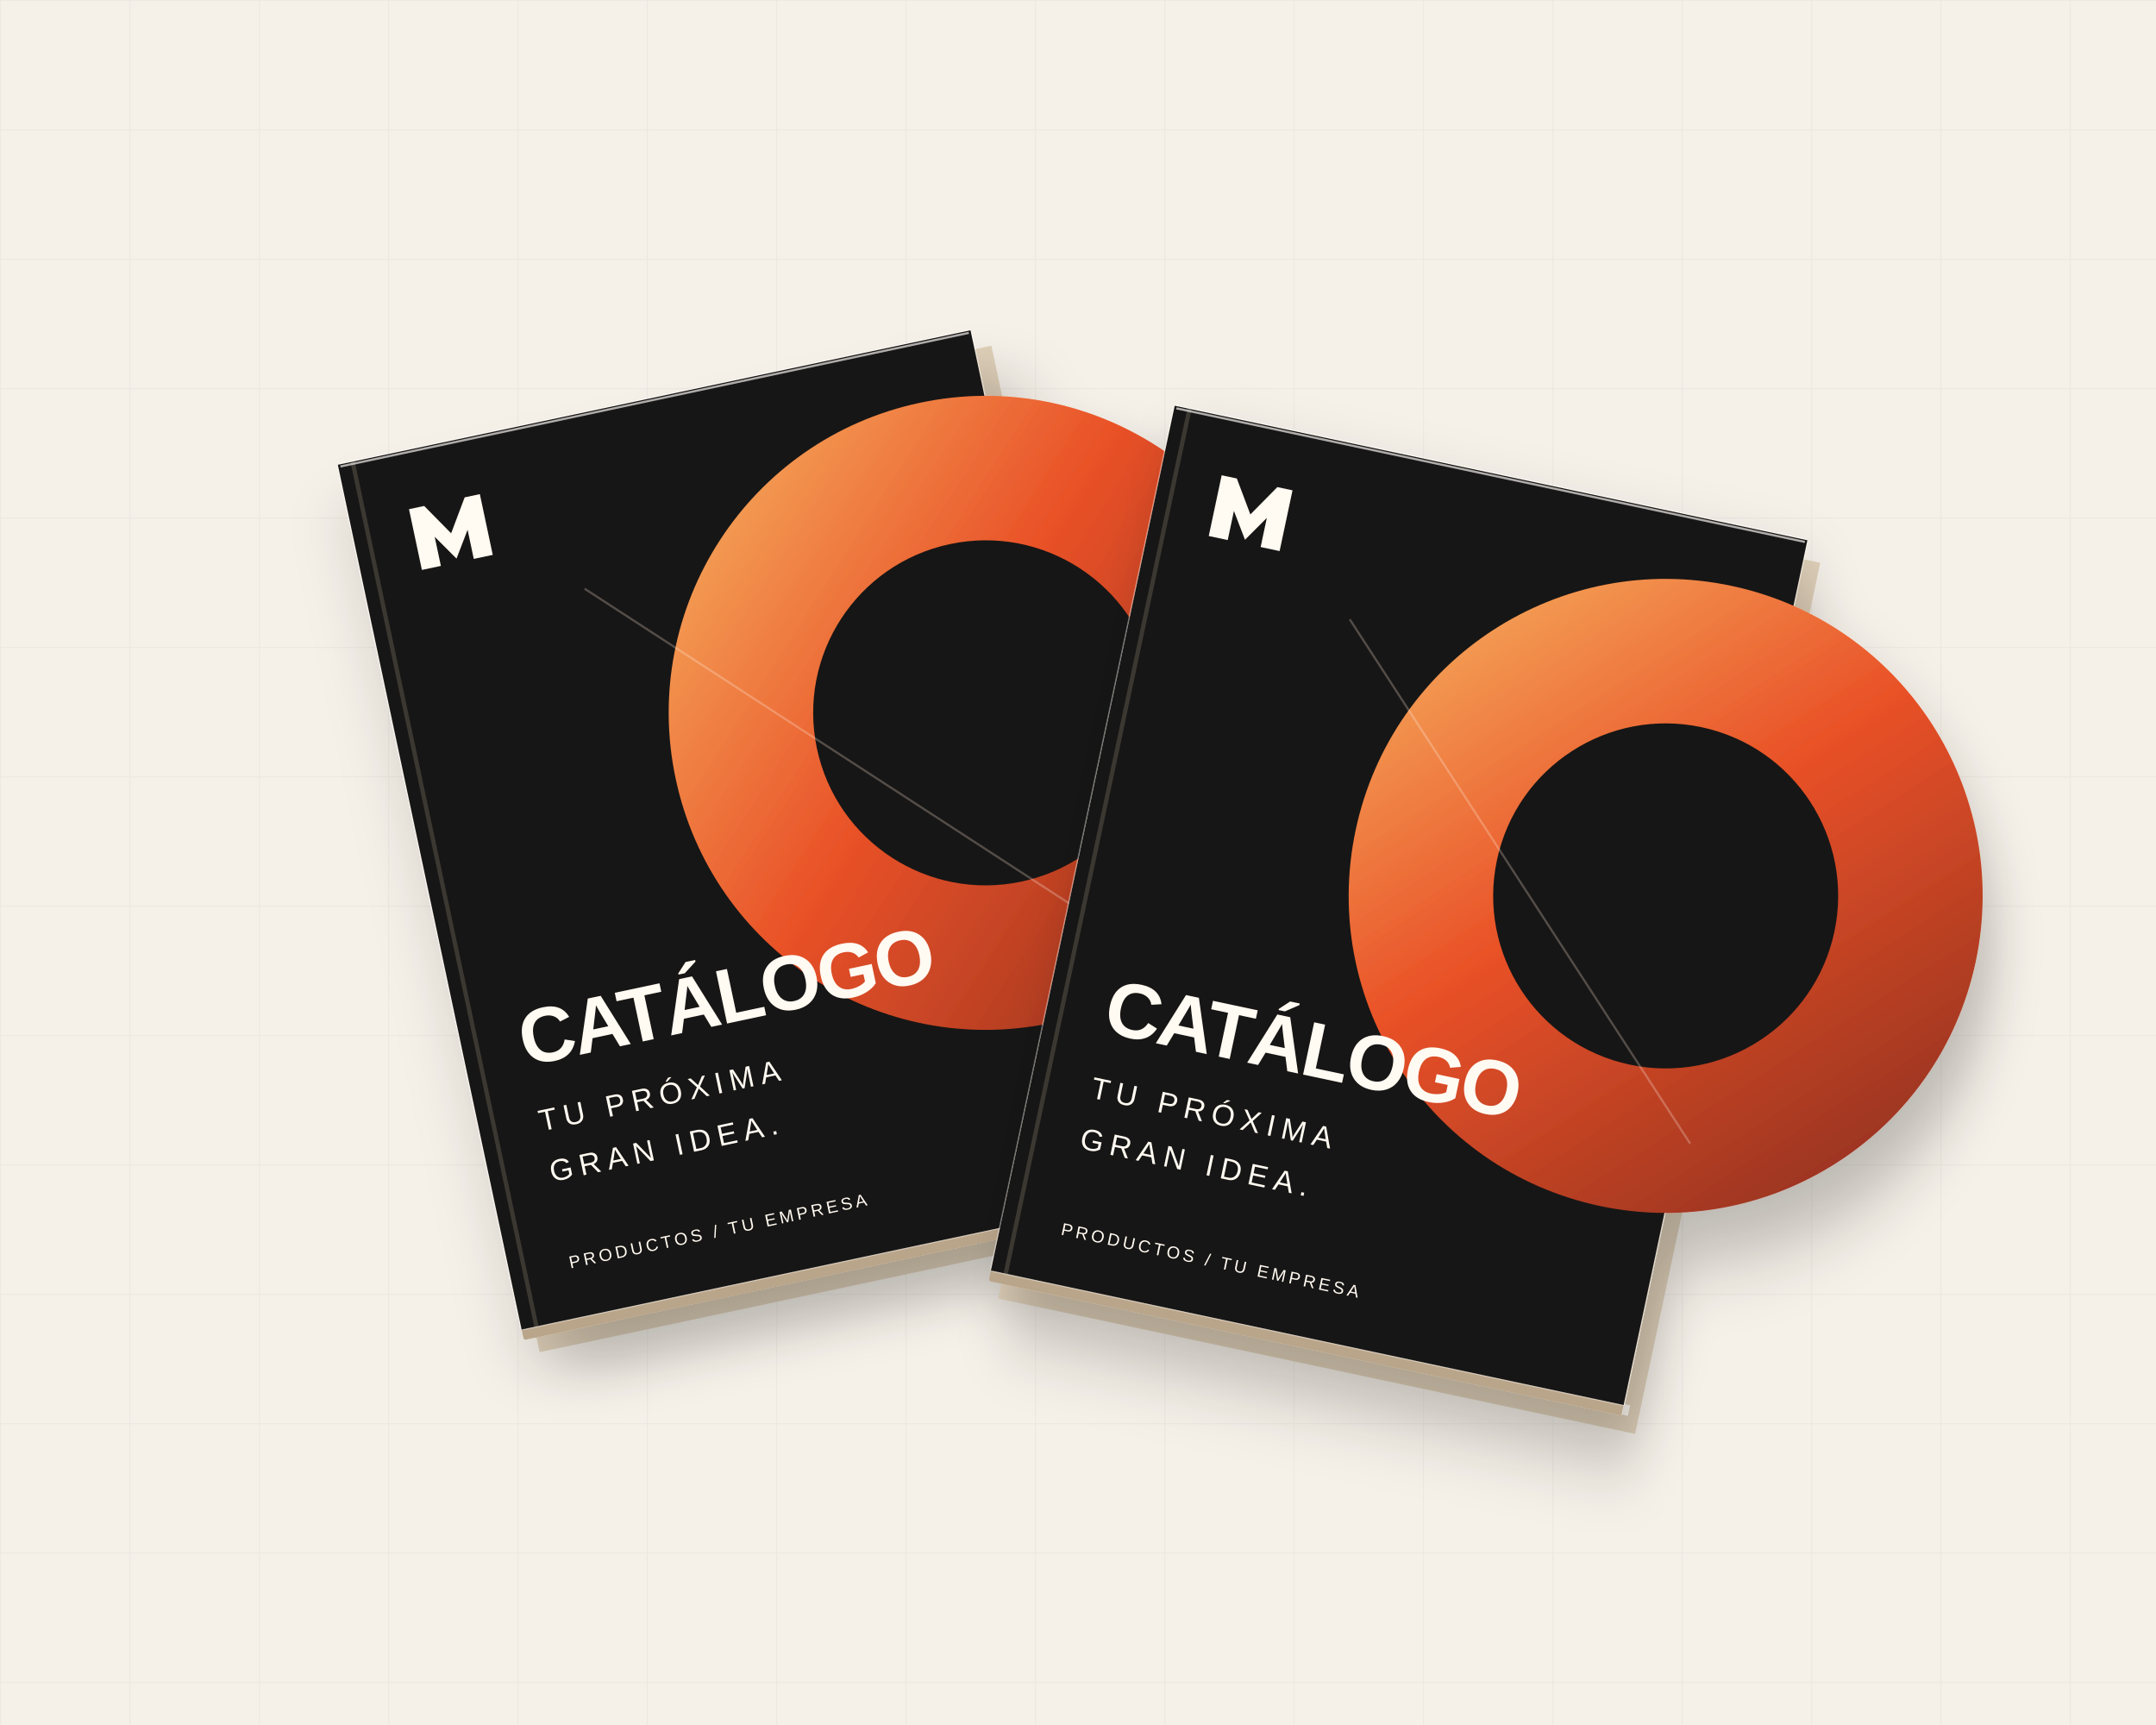
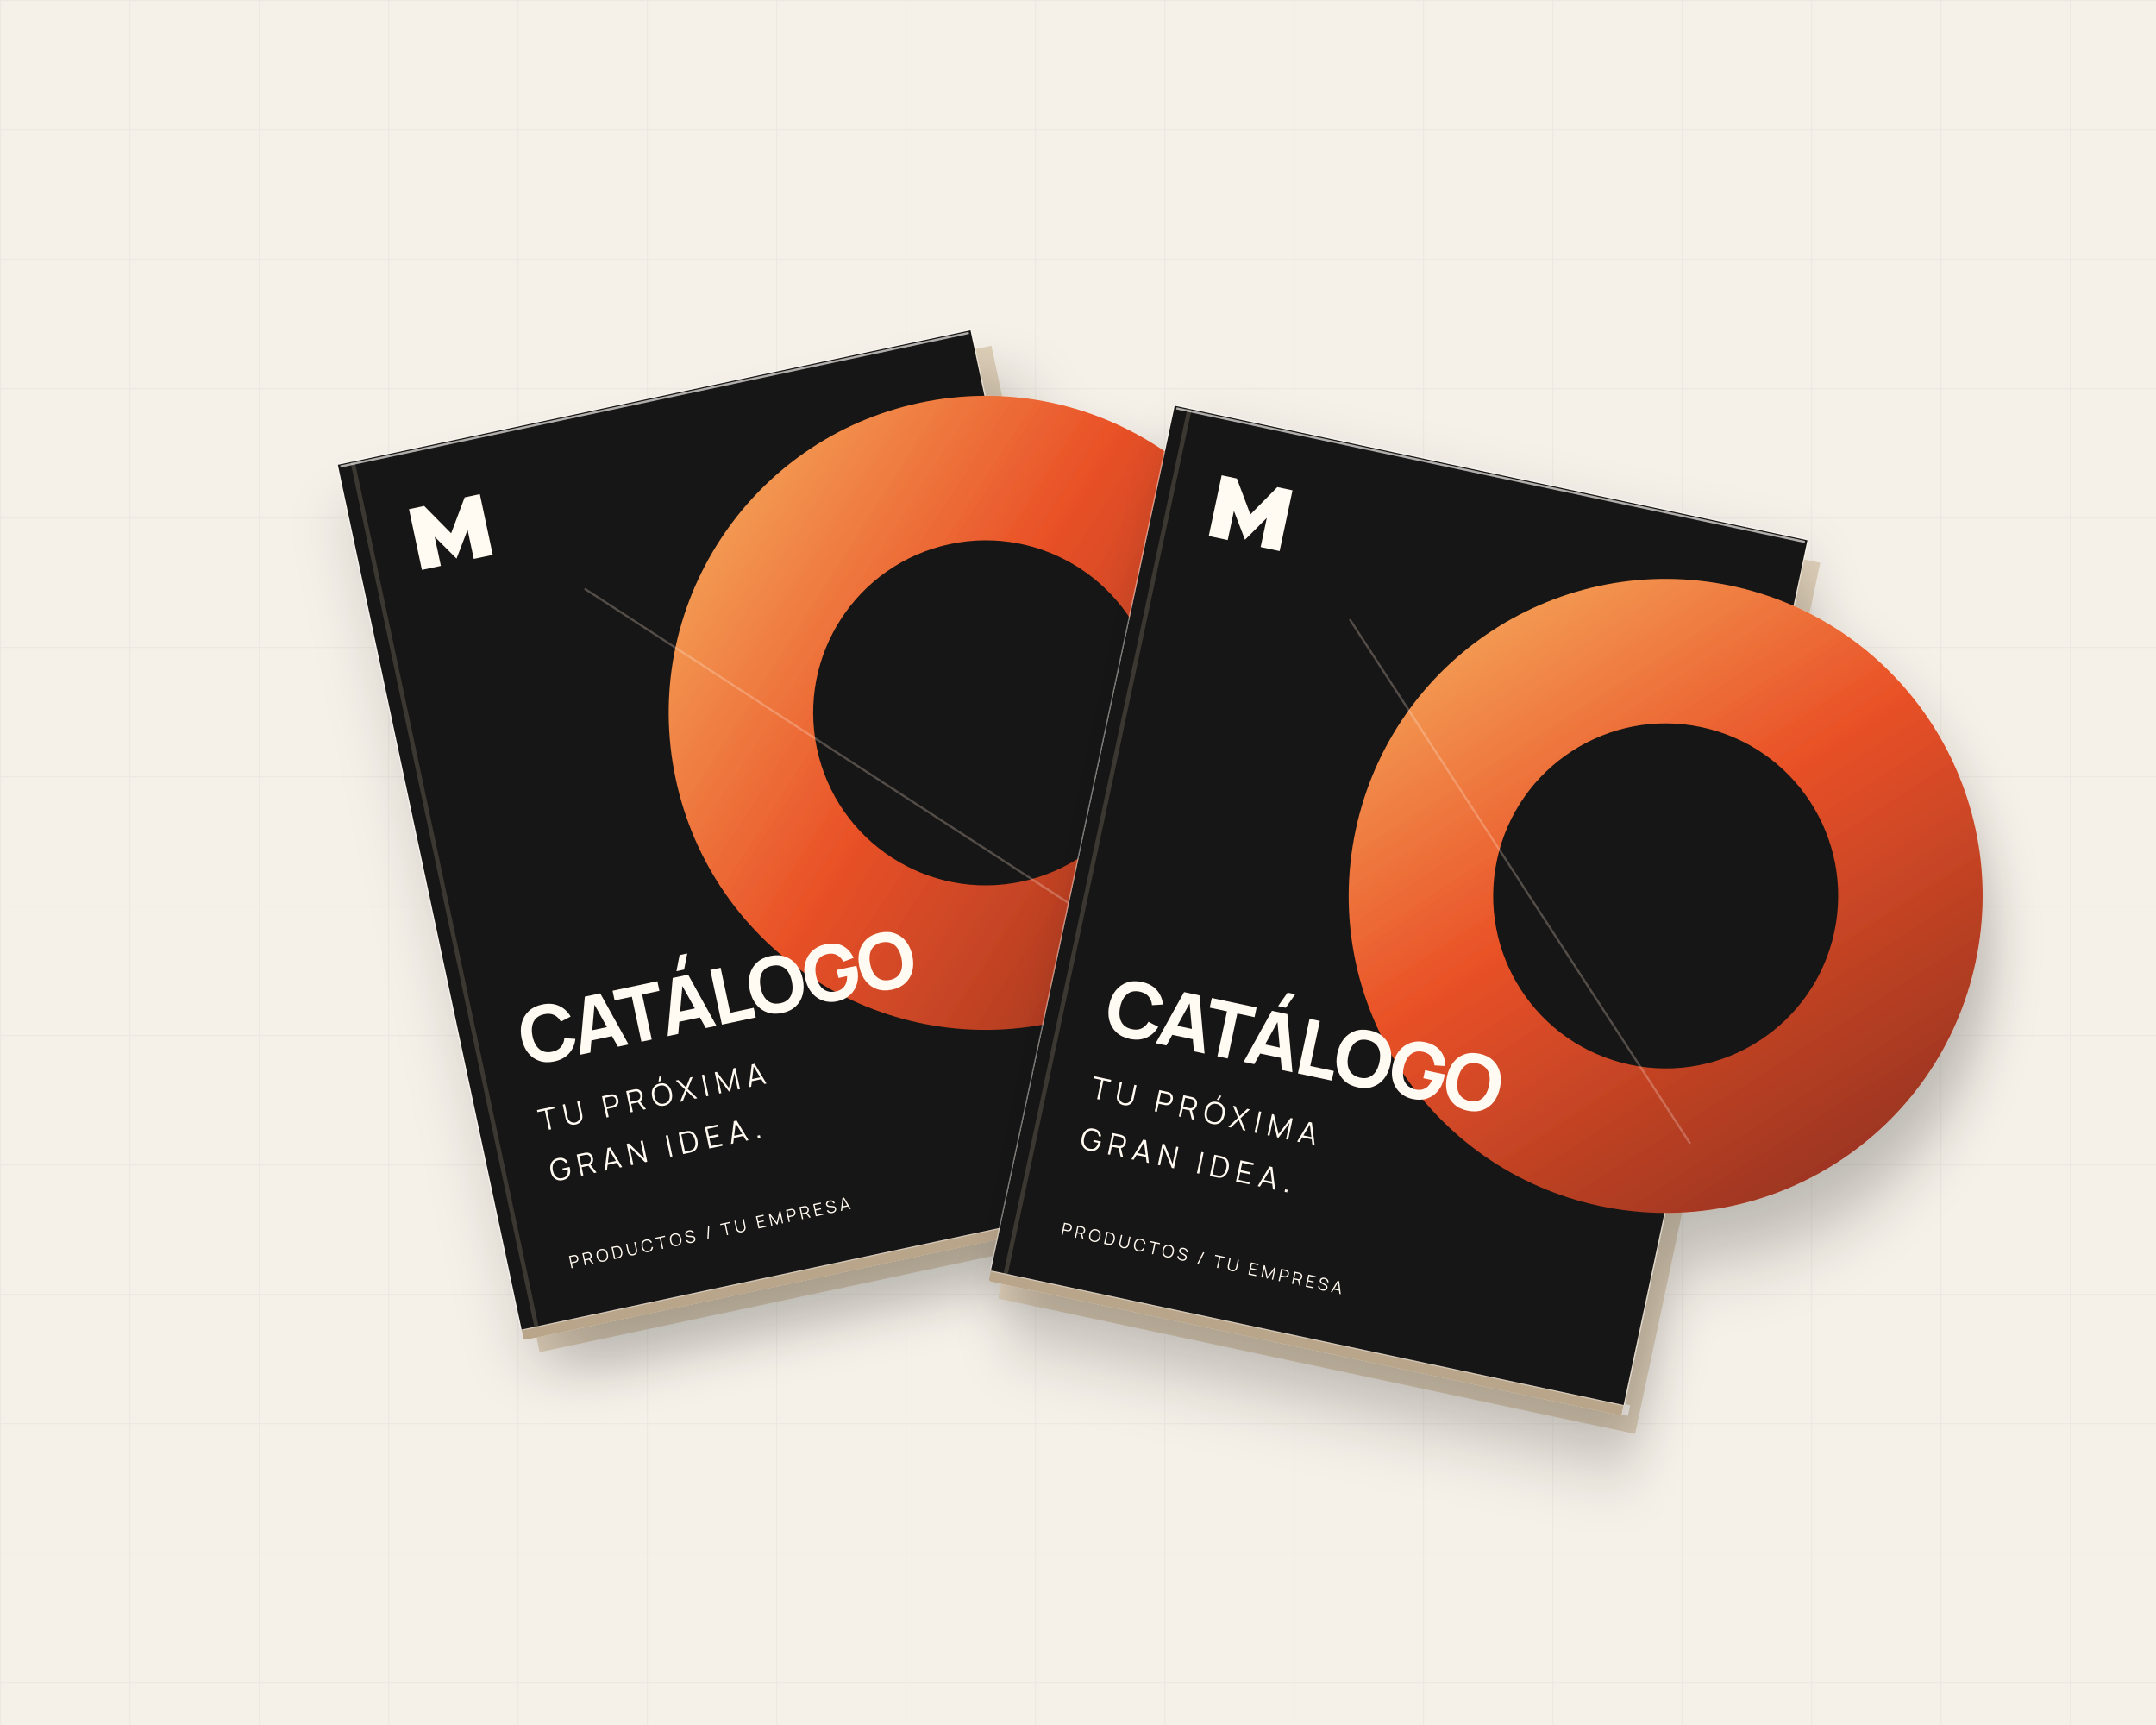
<svg xmlns="http://www.w3.org/2000/svg" viewBox="0 0 1000 800" fill="none" role="img">
  <defs>
    <linearGradient id="paper" x1="0" y1="0" x2="1" y2="1">
      <stop stop-color="#fffaf2" />
      <stop offset="1" stop-color="#dfd0b9" />
    </linearGradient>
    <linearGradient id="orange" x1="0" y1="0" x2="1" y2="1">
      <stop stop-color="#f7ba66" />
      <stop offset=".45" stop-color="#e95127" />
      <stop offset="1" stop-color="#832c20" />
    </linearGradient>
    <radialGradient id="floor">
      <stop stop-color="#dfd0b9" />
      <stop offset="1" stop-color="#f5f0e8" />
    </radialGradient>
    <filter id="shadow" x="-60%" y="-60%" width="220%" height="240%">
      <feDropShadow dx="9" dy="20" stdDeviation="15" flood-color="#191512" flood-opacity=".24" />
    </filter>
    <filter id="soft">
      <feGaussianBlur stdDeviation="16" />
    </filter>
    <pattern id="grid" width="60" height="60" patternUnits="userSpaceOnUse">
      <path d="M60 0H0v60" stroke="#191512" stroke-opacity=".035" />
    </pattern>
  </defs>
  <rect width="100%" height="100%" fill="#f5f0e8" />
  <rect width="100%" height="100%" fill="url(#grid)" />
  <g transform="translate(195 180) rotate(-12 150 200)">
    <path d="M6 9h302v413H6z" fill="#dfd0b9" />
    <path d="M10 412h293" stroke="#fffaf2" stroke-width="5" />
    <g transform="translate(0 0) rotate(0 150 205)" filter="url(#shadow)">
      <rect x="0" y="5" width="300" height="410" rx="1" fill="#b9a58a" />
      <rect width="300" height="410" rx="1" fill="url(#paper)" stroke="#ffffff" stroke-opacity=".4" />
      <rect width="300" height="410" fill="#191512" />
      <circle cx="270" cy="175" r="147" fill="url(#orange)" />
      <circle cx="270" cy="175" r="80" fill="#191512" />
      <path d="m100 80 205 205" stroke="#fffaf2" stroke-opacity=".25" />
      <g transform="translate(28 27) scale(0.6)" fill="#fffaf2">
        <path d="M0 48V0h12l16 25L44 0h12v48H41V25L28 45 15 25v23Z" />
      </g>
-       <text x="27" y="291" font-family="Arial,Helvetica,sans-serif" font-size="36" fill="#fffaf2" font-weight="900" letter-spacing="-1">CATÁLOGO</text>
-       <text x="28" y="322" font-family="Arial,Helvetica,sans-serif" font-size="14" fill="#fffaf2" letter-spacing="3">TU PRÓXIMA</text>
-       <text x="28" y="346" font-family="Arial,Helvetica,sans-serif" font-size="14" fill="#fffaf2" letter-spacing="3">GRAN IDEA.</text>
-       <text x="28" y="387" font-family="Arial,Helvetica,sans-serif" font-size="8" fill="#fffaf2" letter-spacing="1.5">PRODUCTOS / TU EMPRESA</text>
+       <g transform="translate(27 291)" fill="#fffaf2" data-type-outline="true">
+         <path transform="translate(0 0) scale(0.018 -0.018)" d="M758 -30Q542 -30 385.5 64Q229 158 144.5 327Q60 496 60 720Q60 944 144.5 1113Q229 1282 385.5 1376Q542 1470 758 1470Q1006 1470 1174.5 1347Q1343 1224 1412 1014L1138 938Q1098 1069 1003 1141.5Q908 1214 758 1214Q621 1214 529.5 1153Q438 1092 392 981Q346 870 346 720Q346 570 392 459Q438 348 529.5 287Q621 226 758 226Q908 226 1003 299Q1098 372 1138 502L1412 426Q1343 216 1174.5 93Q1006 -30 758 -30Z" />
+         <path transform="translate(25.136 0) scale(0.018 -0.018)" d="M40 0L480 1440L886 1440L1326 0L1046 0L654 1270L706 1270L320 0ZM304 300L304 554L1064 554L1064 300Z" />
+         <path transform="translate(46.564 0) scale(0.018 -0.018)" d="M474 0L474 1186L20 1186L20 1440L1200 1440L1200 1186L746 1186L746 0Z" />
+         <path transform="translate(66.804 0) scale(0.018 -0.018)" d="M812 1590L610 1590L776 1980L978 1980ZM40 0L480 1440L886 1440L1326 0L1046 0L654 1270L706 1270L320 0ZM304 300L304 554L1064 554L1064 300Z" />
+         <path transform="translate(90.392 0) scale(0.018 -0.018)" d="M160 0L160 1440L432 1440L432 254L1052 254L1052 0Z" />
+         <path transform="translate(108.148 0) scale(0.018 -0.018)" d="M758 -30Q542 -30 385.5 64Q229 158 144.5 327Q60 496 60 720Q60 944 144.5 1113Q229 1282 385.5 1376Q542 1470 758 1470Q974 1470 1130.5 1376Q1287 1282 1371.5 1113Q1456 944 1456 720Q1456 496 1371.5 327Q1287 158 1130.5 64Q974 -30 758 -30ZM758 226Q895 224 986 285Q1077 346 1122.5 458Q1168 570 1168 720Q1168 870 1122.5 980Q1077 1090 986 1151Q895 1212 758 1214Q621 1216 530 1155Q439 1094 393.5 982Q348 870 348 720Q348 570 393.5 460Q439 350 530 289Q621 228 758 226Z" />
+         <path transform="translate(134.436 0) scale(0.018 -0.018)" d="M740 -30Q604 -30 481 18.5Q358 67 263.5 162Q169 257 114.5 397Q60 537 60 720Q60 959 151.5 1126.5Q243 1294 397.5 1382Q552 1470 740 1470Q1018 1470 1177 1341Q1336 1212 1390 976L1112 936Q1073 1062 984.5 1137.5Q896 1213 758 1214Q621 1216 530 1155Q439 1094 393.5 982Q348 870 348 720Q348 570 393.5 460Q439 350 530 289Q621 228 758 226Q851 224 926.5 258Q1002 292 1054 365Q1106 438 1128 552L900 552L900 762L1418 762Q1420 749 1421 716Q1422 683 1422 678Q1422 471 1338 311Q1254 151 1101 60.5Q948 -30 740 -30Z" />
+         <path transform="translate(160.112 0) scale(0.018 -0.018)" d="M758 -30Q542 -30 385.5 64Q229 158 144.5 327Q60 496 60 720Q60 944 144.5 1113Q229 1282 385.5 1376Q542 1470 758 1470Q974 1470 1130.5 1376Q1287 1282 1371.5 1113Q1456 944 1456 720Q1456 496 1371.5 327Q1287 158 1130.5 64Q974 -30 758 -30ZM758 226Q895 224 986 285Q1077 346 1122.5 458Q1168 570 1168 720Q1168 870 1122.5 980Q1077 1090 986 1151Q895 1212 758 1214Q621 1216 530 1155Q439 1094 393.5 982Q348 870 348 720Q348 570 393.5 460Q439 350 530 289Q621 228 758 226Z" />
+       </g>
+       <g transform="translate(28 322)" fill="#fffaf2" data-type-outline="true">
+         <path transform="translate(0 0) scale(0.007 -0.007)" d="M523 0L523 1299L20 1299L20 1440L1173 1440L1173 1299L670 1299L670 0Z" />
+         <path transform="translate(11.3533 0) scale(0.007 -0.007)" d="M702 -30Q537 -30 410.5 38Q284 106 212 230Q140 354 140 520L140 1439L288 1440L288 539Q288 427 326 345.5Q364 264 425.5 211.5Q487 159 560 134Q633 109 702 109Q772 109 845 134Q918 159 979 211.5Q1040 264 1078 345.5Q1116 427 1116 539L1116 1440L1264 1440L1264 520Q1264 354 1192 230.5Q1120 107 993.5 38.5Q867 -30 702 -30Z" />
+         <path transform="translate(29.9813 0) scale(0.007 -0.007)" d="M140 0L140 1440L696 1440Q717 1440 743.5 1438.5Q770 1437 797 1432Q910 1415 988.5 1353.5Q1067 1292 1107.5 1199Q1148 1106 1148 993Q1148 881 1107 788Q1066 695 987.5 633.5Q909 572 797 555Q770 551 743.5 549Q717 547 696 547L287 547L287 0ZM287 687L692 687Q710 687 734 689Q758 691 781 696Q855 712 902.5 757Q950 802 973.5 864Q997 926 997 993Q997 1060 973.5 1122.5Q950 1185 902.5 1230Q855 1275 781 1291Q758 1296 734 1297.5Q710 1299 692 1299L287 1299Z" />
+         <path transform="translate(41.4373 0) scale(0.007 -0.007)" d="M140 0L140 1440L696 1440Q717 1440 743.5 1438.5Q770 1437 797 1432Q910 1415 988.5 1353.5Q1067 1292 1107.5 1199Q1148 1106 1148 993Q1148 830 1062 710Q976 590 816 559L765 547L287 547L287 0ZM1012 0L728 586L869 640L1181 0ZM287 687L692 687Q710 687 734 689Q758 691 781 696Q855 712 902.5 757Q950 802 973.5 864Q997 926 997 993Q997 1060 973.5 1122.5Q950 1185 902.5 1230Q855 1275 781 1291Q758 1296 734 1297.5Q710 1299 692 1299L287 1299Z" />
+         <path transform="translate(53.2667 0) scale(0.007 -0.007)" d="M804 1610L678 1610L797 1920L923 1920ZM723 -30Q508 -30 360 65.5Q212 161 136 330Q60 499 60 720Q60 941 136 1110Q212 1279 360 1374.5Q508 1470 723 1470Q939 1470 1086.5 1374.5Q1234 1279 1310.5 1110Q1387 941 1387 720Q1387 499 1310.5 330Q1234 161 1086.5 65.5Q939 -30 723 -30ZM723 111Q892 111 1005 188Q1118 265 1174.5 402.5Q1231 540 1231 720Q1231 900 1174.5 1037Q1118 1174 1005 1251Q892 1328 723 1329Q554 1329 442 1252Q330 1175 273.5 1037.5Q217 900 216 720Q215 540 271.5 403.5Q328 267 441 189.5Q554 112 723 111Z" />
+         <path transform="translate(65.6933 0) scale(0.007 -0.007)" d="M20 0L519 729L33 1440L211 1440L606 852L1001 1440L1180 1440L694 729L1192 0L1014 0L606 605L199 0Z" />
+         <path transform="translate(77.1773 0) scale(0.007 -0.007)" d="M160 0L160 1440L307 1440L307 0Z" />
+         <path transform="translate(83.444 0) scale(0.007 -0.007)" d="M140 0L140 1440L275 1440L841 229L1404 1440L1541 1440L1541 1L1401 1L1401 1112L888 0L793 0L281 1112L281 0Z" />
+         <path transform="translate(98.2133 0) scale(0.007 -0.007)" d="M40 0L536 1440L731 1440L1227 0L1074 0L603 1358L661 1358L193 0ZM261 349L261 487L1005 487L1005 349Z" />
+       </g>
+       <g transform="translate(28 346)" fill="#fffaf2" data-type-outline="true">
+         <path transform="translate(0 0) scale(0.007 -0.007)" d="M717 -30Q565 -30 443 23Q321 76 235.5 174Q150 272 105 410.5Q60 549 60 720Q60 946 138.5 1114.5Q217 1283 364 1376Q511 1469 717 1469Q947 1469 1091.5 1361.5Q1236 1254 1293 1073L1145 1037Q1098 1169 990.5 1248Q883 1327 723 1327Q554 1328 442 1251.5Q330 1175 273.5 1037.5Q217 900 216 720Q215 540 271.5 403.5Q328 267 441 189.5Q554 112 723 111Q878 111 979 171Q1080 231 1132.5 343Q1185 455 1192 608L860 608L860 734L1346 734Q1349 711 1349.5 685.5Q1350 660 1350 649Q1350 454 1280 300.5Q1210 147 1069.5 58.5Q929 -30 717 -30Z" />
+         <path transform="translate(12.87 0) scale(0.007 -0.007)" d="M140 0L140 1440L696 1440Q717 1440 743.5 1438.5Q770 1437 797 1432Q910 1415 988.5 1353.5Q1067 1292 1107.5 1199Q1148 1106 1148 993Q1148 830 1062 710Q976 590 816 559L765 547L287 547L287 0ZM1012 0L728 586L869 640L1181 0ZM287 687L692 687Q710 687 734 689Q758 691 781 696Q855 712 902.5 757Q950 802 973.5 864Q997 926 997 993Q997 1060 973.5 1122.5Q950 1185 902.5 1230Q855 1275 781 1291Q758 1296 734 1297.5Q710 1299 692 1299L287 1299Z" />
+         <path transform="translate(24.6993 0) scale(0.007 -0.007)" d="M40 0L536 1440L731 1440L1227 0L1074 0L603 1358L661 1358L193 0ZM261 349L261 487L1005 487L1005 349Z" />
+         <path transform="translate(36.5707 0) scale(0.007 -0.007)" d="M140 0L140 1440L288 1440L1081 260L1081 1440L1229 1440L1229 0L1081 0L288 1181L288 0Z" />
+         <path transform="translate(54.9513 0) scale(0.007 -0.007)" d="M160 0L160 1440L307 1440L307 0Z" />
+         <path transform="translate(61.218 0) scale(0.007 -0.007)" d="M140 0L140 1440L577 1440Q600 1440 655.5 1439Q711 1438 762 1431Q926 1408 1036 1309Q1146 1210 1201 1057Q1256 904 1256 720Q1256 536 1201 383Q1146 230 1036 131Q926 32 762 9Q712 3 655 1.5Q598 0 577 0ZM292 141L577 141Q618 141 665.5 143.5Q713 146 747 153Q873 175 950.5 255Q1028 335 1064 455.5Q1100 576 1100 720Q1100 865 1064 986Q1028 1107 950 1186Q872 1265 747 1287Q713 1294 664.5 1296.5Q616 1299 577 1299L292 1299Z" />
+         <path transform="translate(73.6167 0) scale(0.007 -0.007)" d="M140 0L140 1440L1040 1440L1040 1299L287 1299L287 801L920 801L920 660L287 660L287 141L1040 141L1040 0Z" />
+         <path transform="translate(84.5967 0) scale(0.007 -0.007)" d="M40 0L536 1440L731 1440L1227 0L1074 0L603 1358L661 1358L193 0ZM261 349L261 487L1005 487L1005 349Z" />
+         <path transform="translate(96.468 0) scale(0.007 -0.007)" d="M168 0L168 171L339 171L339 0Z" />
+       </g>
+       <g transform="translate(28 387)" fill="#fffaf2" data-type-outline="true">
+         <path transform="translate(0 0) scale(0.004 -0.004)" d="M140 0L140 1440L696 1440Q717 1440 743.5 1438.5Q770 1437 797 1432Q910 1415 988.5 1353.5Q1067 1292 1107.5 1199Q1148 1106 1148 993Q1148 881 1107 788Q1066 695 987.5 633.5Q909 572 797 555Q770 551 743.5 549Q717 547 696 547L287 547L287 0ZM287 687L692 687Q710 687 734 689Q758 691 781 696Q855 712 902.5 757Q950 802 973.5 864Q997 926 997 993Q997 1060 973.5 1122.5Q950 1185 902.5 1230Q855 1275 781 1291Q758 1296 734 1297.5Q710 1299 692 1299L287 1299Z" />
+         <path transform="translate(6.332 0) scale(0.004 -0.004)" d="M140 0L140 1440L696 1440Q717 1440 743.5 1438.5Q770 1437 797 1432Q910 1415 988.5 1353.5Q1067 1292 1107.5 1199Q1148 1106 1148 993Q1148 830 1062 710Q976 590 816 559L765 547L287 547L287 0ZM1012 0L728 586L869 640L1181 0ZM287 687L692 687Q710 687 734 689Q758 691 781 696Q855 712 902.5 757Q950 802 973.5 864Q997 926 997 993Q997 1060 973.5 1122.5Q950 1185 902.5 1230Q855 1275 781 1291Q758 1296 734 1297.5Q710 1299 692 1299L287 1299Z" />
+         <path transform="translate(12.8773 0) scale(0.004 -0.004)" d="M723 -30Q508 -30 360 65.5Q212 161 136 330Q60 499 60 720Q60 941 136 1110Q212 1279 360 1374.5Q508 1470 723 1470Q939 1470 1086.5 1374.5Q1234 1279 1310.5 1110Q1387 941 1387 720Q1387 499 1310.5 330Q1234 161 1086.5 65.5Q939 -30 723 -30ZM723 111Q892 111 1005 188Q1118 265 1174.5 402.5Q1231 540 1231 720Q1231 900 1174.5 1037Q1118 1174 1005 1251Q892 1328 723 1329Q554 1329 442 1252Q330 1175 273.5 1037.5Q217 900 216 720Q215 540 271.5 403.5Q328 267 441 189.5Q554 112 723 111Z" />
+         <path transform="translate(20.164 0) scale(0.004 -0.004)" d="M140 0L140 1440L577 1440Q600 1440 655.5 1439Q711 1438 762 1431Q926 1408 1036 1309Q1146 1210 1201 1057Q1256 904 1256 720Q1256 536 1201 383Q1146 230 1036 131Q926 32 762 9Q712 3 655 1.5Q598 0 577 0ZM292 141L577 141Q618 141 665.5 143.5Q713 146 747 153Q873 175 950.5 255Q1028 335 1064 455.5Q1100 576 1100 720Q1100 865 1064 986Q1028 1107 950 1186Q872 1265 747 1287Q713 1294 664.5 1296.5Q616 1299 577 1299L292 1299Z" />
+         <path transform="translate(27.0347 0) scale(0.004 -0.004)" d="M702 -30Q537 -30 410.5 38Q284 106 212 230Q140 354 140 520L140 1439L288 1440L288 539Q288 427 326 345.5Q364 264 425.5 211.5Q487 159 560 134Q633 109 702 109Q772 109 845 134Q918 159 979 211.5Q1040 264 1078 345.5Q1116 427 1116 539L1116 1440L1264 1440L1264 520Q1264 354 1192 230.5Q1120 107 993.5 38.5Q867 -30 702 -30Z" />
+         <path transform="translate(34.1507 0) scale(0.004 -0.004)" d="M723 -30Q508 -30 360 65.5Q212 161 136 330Q60 499 60 720Q60 941 136 1110Q212 1279 360 1374.5Q508 1470 723 1470Q974 1470 1133 1341.5Q1292 1213 1351 997L1201 958Q1155 1129 1036 1229Q917 1329 723 1329Q554 1329 442 1252Q330 1175 273.5 1037.5Q217 900 215 720Q214 540 270.5 403Q327 266 440.5 188.5Q554 111 723 111Q917 111 1036 211.5Q1155 312 1201 482L1351 443Q1292 227 1133 98.5Q974 -30 723 -30Z" />
+         <path transform="translate(41.3733 0) scale(0.004 -0.004)" d="M523 0L523 1299L20 1299L20 1440L1173 1440L1173 1299L670 1299L670 0Z" />
+         <path transform="translate(47.6467 0) scale(0.004 -0.004)" d="M723 -30Q508 -30 360 65.5Q212 161 136 330Q60 499 60 720Q60 941 136 1110Q212 1279 360 1374.5Q508 1470 723 1470Q939 1470 1086.5 1374.5Q1234 1279 1310.5 1110Q1387 941 1387 720Q1387 499 1310.5 330Q1234 161 1086.5 65.5Q939 -30 723 -30ZM723 111Q892 111 1005 188Q1118 265 1174.5 402.5Q1231 540 1231 720Q1231 900 1174.5 1037Q1118 1174 1005 1251Q892 1328 723 1329Q554 1329 442 1252Q330 1175 273.5 1037.5Q217 900 216 720Q215 540 271.5 403.5Q328 267 441 189.5Q554 112 723 111Z" />
+         <path transform="translate(54.9333 0) scale(0.004 -0.004)" d="M640 -30Q489 -30 368.5 20.5Q248 71 169.5 164Q91 257 67 385L217 410Q253 270 369 190.5Q485 111 646 111Q752 111 836 144.5Q920 178 968 240Q1016 302 1016 387Q1016 443 996 482.5Q976 522 943 548Q910 574 871 591.5Q832 609 795 620L430 729Q364 748 308 777.5Q252 807 210.5 848.5Q169 890 146 946Q123 1002 123 1074Q123 1196 187 1285Q251 1374 362 1422Q473 1470 615 1469Q759 1469 872.5 1418Q986 1367 1060 1272.5Q1134 1178 1158 1049L1004 1021Q989 1115 935 1184Q881 1253 797.5 1290.5Q714 1328 614 1329Q517 1329 441.5 1296.5Q366 1264 322 1208Q278 1152 278 1080Q278 1007 318.5 963Q359 919 418.5 894Q478 869 534 853L816 770Q860 758 919.5 735.5Q979 713 1035.5 671.5Q1092 630 1129 563Q1166 496 1166 393Q1166 293 1126.5 214Q1087 135 1015.5 81Q944 27 848.5 -1.5Q753 -30 640 -30Z" />
+         <path transform="translate(64.464 0) scale(0.004 -0.004)" d="M504 1440L655 1440L271 0L120 0Z" />
+         <path transform="translate(72.1627 0) scale(0.004 -0.004)" d="M523 0L523 1299L20 1299L20 1440L1173 1440L1173 1299L670 1299L670 0Z" />
+         <path transform="translate(78.436 0) scale(0.004 -0.004)" d="M702 -30Q537 -30 410.5 38Q284 106 212 230Q140 354 140 520L140 1439L288 1440L288 539Q288 427 326 345.5Q364 264 425.5 211.5Q487 159 560 134Q633 109 702 109Q772 109 845 134Q918 159 979 211.5Q1040 264 1078 345.5Q1116 427 1116 539L1116 1440L1264 1440L1264 520Q1264 354 1192 230.5Q1120 107 993.5 38.5Q867 -30 702 -30Z" />
+         <path transform="translate(88.652 0) scale(0.004 -0.004)" d="M140 0L140 1440L1040 1440L1040 1299L287 1299L287 801L920 801L920 660L287 660L287 141L1040 141L1040 0Z" />
+         <path transform="translate(94.712 0) scale(0.004 -0.004)" d="M140 0L140 1440L275 1440L841 229L1404 1440L1541 1440L1541 1L1401 1L1401 1112L888 0L793 0L281 1112L281 0Z" />
+         <path transform="translate(102.9373 0) scale(0.004 -0.004)" d="M140 0L140 1440L696 1440Q717 1440 743.5 1438.5Q770 1437 797 1432Q910 1415 988.5 1353.5Q1067 1292 1107.5 1199Q1148 1106 1148 993Q1148 881 1107 788Q1066 695 987.5 633.5Q909 572 797 555Q770 551 743.5 549Q717 547 696 547L287 547L287 0ZM287 687L692 687Q710 687 734 689Q758 691 781 696Q855 712 902.5 757Q950 802 973.5 864Q997 926 997 993Q997 1060 973.5 1122.5Q950 1185 902.5 1230Q855 1275 781 1291Q758 1296 734 1297.5Q710 1299 692 1299L287 1299Z" />
+         <path transform="translate(109.2693 0) scale(0.004 -0.004)" d="M140 0L140 1440L696 1440Q717 1440 743.5 1438.5Q770 1437 797 1432Q910 1415 988.5 1353.5Q1067 1292 1107.5 1199Q1148 1106 1148 993Q1148 830 1062 710Q976 590 816 559L765 547L287 547L287 0ZM1012 0L728 586L869 640L1181 0ZM287 687L692 687Q710 687 734 689Q758 691 781 696Q855 712 902.5 757Q950 802 973.5 864Q997 926 997 993Q997 1060 973.5 1122.5Q950 1185 902.5 1230Q855 1275 781 1291Q758 1296 734 1297.5Q710 1299 692 1299L287 1299Z" />
+         <path transform="translate(115.8147 0) scale(0.004 -0.004)" d="M140 0L140 1440L1040 1440L1040 1299L287 1299L287 801L920 801L920 660L287 660L287 141L1040 141L1040 0Z" />
+         <path transform="translate(121.6613 0) scale(0.004 -0.004)" d="M640 -30Q489 -30 368.5 20.5Q248 71 169.5 164Q91 257 67 385L217 410Q253 270 369 190.5Q485 111 646 111Q752 111 836 144.5Q920 178 968 240Q1016 302 1016 387Q1016 443 996 482.5Q976 522 943 548Q910 574 871 591.5Q832 609 795 620L430 729Q364 748 308 777.5Q252 807 210.5 848.5Q169 890 146 946Q123 1002 123 1074Q123 1196 187 1285Q251 1374 362 1422Q473 1470 615 1469Q759 1469 872.5 1418Q986 1367 1060 1272.5Q1134 1178 1158 1049L1004 1021Q989 1115 935 1184Q881 1253 797.5 1290.5Q714 1328 614 1329Q517 1329 441.5 1296.5Q366 1264 322 1208Q278 1152 278 1080Q278 1007 318.5 963Q359 919 418.5 894Q478 869 534 853L816 770Q860 758 919.5 735.5Q979 713 1035.5 671.5Q1092 630 1129 563Q1166 496 1166 393Q1166 293 1126.5 214Q1087 135 1015.5 81Q944 27 848.5 -1.5Q753 -30 640 -30Z" />
+         <path transform="translate(128.092 0) scale(0.004 -0.004)" d="M40 0L536 1440L731 1440L1227 0L1074 0L603 1358L661 1358L193 0ZM261 349L261 487L1005 487L1005 349Z" />
+       </g>
      <path d="M7 0v410" stroke="#fffaf2" stroke-opacity=".15" stroke-width="2" />
      <path d="M1 1H299" stroke="#fff" stroke-opacity=".65" />
    </g>
  </g>
  <g transform="translate(500 215) rotate(12 150 200)">
    <path d="M6 9h302v413H6z" fill="#dfd0b9" />
    <path d="M10 412h293" stroke="#fffaf2" stroke-width="5" />
    <g transform="translate(0 0) rotate(0 150 205)" filter="url(#shadow)">
      <rect x="0" y="5" width="300" height="410" rx="1" fill="#b9a58a" />
      <rect width="300" height="410" rx="1" fill="url(#paper)" stroke="#ffffff" stroke-opacity=".4" />
      <rect width="300" height="410" fill="#191512" />
      <circle cx="270" cy="175" r="147" fill="url(#orange)" />
      <circle cx="270" cy="175" r="80" fill="#191512" />
      <path d="m100 80 205 205" stroke="#fffaf2" stroke-opacity=".25" />
      <g transform="translate(28 27) scale(0.6)" fill="#fffaf2">
        <path d="M0 48V0h12l16 25L44 0h12v48H41V25L28 45 15 25v23Z" />
      </g>
-       <text x="27" y="291" font-family="Arial,Helvetica,sans-serif" font-size="36" fill="#fffaf2" font-weight="900" letter-spacing="-1">CATÁLOGO</text>
-       <text x="28" y="322" font-family="Arial,Helvetica,sans-serif" font-size="14" fill="#fffaf2" letter-spacing="3">TU PRÓXIMA</text>
-       <text x="28" y="346" font-family="Arial,Helvetica,sans-serif" font-size="14" fill="#fffaf2" letter-spacing="3">GRAN IDEA.</text>
-       <text x="28" y="387" font-family="Arial,Helvetica,sans-serif" font-size="8" fill="#fffaf2" letter-spacing="1.5">PRODUCTOS / TU EMPRESA</text>
+       <g transform="translate(27 291)" fill="#fffaf2" data-type-outline="true">
+         <path transform="translate(0 0) scale(0.018 -0.018)" d="M758 -30Q542 -30 385.5 64Q229 158 144.5 327Q60 496 60 720Q60 944 144.5 1113Q229 1282 385.5 1376Q542 1470 758 1470Q1006 1470 1174.5 1347Q1343 1224 1412 1014L1138 938Q1098 1069 1003 1141.5Q908 1214 758 1214Q621 1214 529.5 1153Q438 1092 392 981Q346 870 346 720Q346 570 392 459Q438 348 529.5 287Q621 226 758 226Q908 226 1003 299Q1098 372 1138 502L1412 426Q1343 216 1174.5 93Q1006 -30 758 -30Z" />
+         <path transform="translate(25.136 0) scale(0.018 -0.018)" d="M40 0L480 1440L886 1440L1326 0L1046 0L654 1270L706 1270L320 0ZM304 300L304 554L1064 554L1064 300Z" />
+         <path transform="translate(46.564 0) scale(0.018 -0.018)" d="M474 0L474 1186L20 1186L20 1440L1200 1440L1200 1186L746 1186L746 0Z" />
+         <path transform="translate(66.804 0) scale(0.018 -0.018)" d="M812 1590L610 1590L776 1980L978 1980ZM40 0L480 1440L886 1440L1326 0L1046 0L654 1270L706 1270L320 0ZM304 300L304 554L1064 554L1064 300Z" />
+         <path transform="translate(90.392 0) scale(0.018 -0.018)" d="M160 0L160 1440L432 1440L432 254L1052 254L1052 0Z" />
+         <path transform="translate(108.148 0) scale(0.018 -0.018)" d="M758 -30Q542 -30 385.5 64Q229 158 144.5 327Q60 496 60 720Q60 944 144.5 1113Q229 1282 385.5 1376Q542 1470 758 1470Q974 1470 1130.5 1376Q1287 1282 1371.5 1113Q1456 944 1456 720Q1456 496 1371.5 327Q1287 158 1130.5 64Q974 -30 758 -30ZM758 226Q895 224 986 285Q1077 346 1122.5 458Q1168 570 1168 720Q1168 870 1122.5 980Q1077 1090 986 1151Q895 1212 758 1214Q621 1216 530 1155Q439 1094 393.5 982Q348 870 348 720Q348 570 393.5 460Q439 350 530 289Q621 228 758 226Z" />
+         <path transform="translate(134.436 0) scale(0.018 -0.018)" d="M740 -30Q604 -30 481 18.5Q358 67 263.5 162Q169 257 114.5 397Q60 537 60 720Q60 959 151.5 1126.5Q243 1294 397.5 1382Q552 1470 740 1470Q1018 1470 1177 1341Q1336 1212 1390 976L1112 936Q1073 1062 984.5 1137.5Q896 1213 758 1214Q621 1216 530 1155Q439 1094 393.5 982Q348 870 348 720Q348 570 393.5 460Q439 350 530 289Q621 228 758 226Q851 224 926.5 258Q1002 292 1054 365Q1106 438 1128 552L900 552L900 762L1418 762Q1420 749 1421 716Q1422 683 1422 678Q1422 471 1338 311Q1254 151 1101 60.5Q948 -30 740 -30Z" />
+         <path transform="translate(160.112 0) scale(0.018 -0.018)" d="M758 -30Q542 -30 385.5 64Q229 158 144.5 327Q60 496 60 720Q60 944 144.5 1113Q229 1282 385.5 1376Q542 1470 758 1470Q974 1470 1130.5 1376Q1287 1282 1371.5 1113Q1456 944 1456 720Q1456 496 1371.5 327Q1287 158 1130.5 64Q974 -30 758 -30ZM758 226Q895 224 986 285Q1077 346 1122.5 458Q1168 570 1168 720Q1168 870 1122.5 980Q1077 1090 986 1151Q895 1212 758 1214Q621 1216 530 1155Q439 1094 393.5 982Q348 870 348 720Q348 570 393.5 460Q439 350 530 289Q621 228 758 226Z" />
+       </g>
+       <g transform="translate(28 322)" fill="#fffaf2" data-type-outline="true">
+         <path transform="translate(0 0) scale(0.007 -0.007)" d="M523 0L523 1299L20 1299L20 1440L1173 1440L1173 1299L670 1299L670 0Z" />
+         <path transform="translate(11.3533 0) scale(0.007 -0.007)" d="M702 -30Q537 -30 410.5 38Q284 106 212 230Q140 354 140 520L140 1439L288 1440L288 539Q288 427 326 345.5Q364 264 425.5 211.5Q487 159 560 134Q633 109 702 109Q772 109 845 134Q918 159 979 211.5Q1040 264 1078 345.5Q1116 427 1116 539L1116 1440L1264 1440L1264 520Q1264 354 1192 230.5Q1120 107 993.5 38.5Q867 -30 702 -30Z" />
+         <path transform="translate(29.9813 0) scale(0.007 -0.007)" d="M140 0L140 1440L696 1440Q717 1440 743.5 1438.5Q770 1437 797 1432Q910 1415 988.5 1353.5Q1067 1292 1107.5 1199Q1148 1106 1148 993Q1148 881 1107 788Q1066 695 987.5 633.5Q909 572 797 555Q770 551 743.5 549Q717 547 696 547L287 547L287 0ZM287 687L692 687Q710 687 734 689Q758 691 781 696Q855 712 902.5 757Q950 802 973.5 864Q997 926 997 993Q997 1060 973.5 1122.5Q950 1185 902.5 1230Q855 1275 781 1291Q758 1296 734 1297.5Q710 1299 692 1299L287 1299Z" />
+         <path transform="translate(41.4373 0) scale(0.007 -0.007)" d="M140 0L140 1440L696 1440Q717 1440 743.5 1438.5Q770 1437 797 1432Q910 1415 988.5 1353.5Q1067 1292 1107.5 1199Q1148 1106 1148 993Q1148 830 1062 710Q976 590 816 559L765 547L287 547L287 0ZM1012 0L728 586L869 640L1181 0ZM287 687L692 687Q710 687 734 689Q758 691 781 696Q855 712 902.5 757Q950 802 973.5 864Q997 926 997 993Q997 1060 973.5 1122.5Q950 1185 902.5 1230Q855 1275 781 1291Q758 1296 734 1297.5Q710 1299 692 1299L287 1299Z" />
+         <path transform="translate(53.2667 0) scale(0.007 -0.007)" d="M804 1610L678 1610L797 1920L923 1920ZM723 -30Q508 -30 360 65.5Q212 161 136 330Q60 499 60 720Q60 941 136 1110Q212 1279 360 1374.5Q508 1470 723 1470Q939 1470 1086.5 1374.5Q1234 1279 1310.5 1110Q1387 941 1387 720Q1387 499 1310.5 330Q1234 161 1086.5 65.5Q939 -30 723 -30ZM723 111Q892 111 1005 188Q1118 265 1174.5 402.5Q1231 540 1231 720Q1231 900 1174.5 1037Q1118 1174 1005 1251Q892 1328 723 1329Q554 1329 442 1252Q330 1175 273.5 1037.5Q217 900 216 720Q215 540 271.5 403.5Q328 267 441 189.5Q554 112 723 111Z" />
+         <path transform="translate(65.6933 0) scale(0.007 -0.007)" d="M20 0L519 729L33 1440L211 1440L606 852L1001 1440L1180 1440L694 729L1192 0L1014 0L606 605L199 0Z" />
+         <path transform="translate(77.1773 0) scale(0.007 -0.007)" d="M160 0L160 1440L307 1440L307 0Z" />
+         <path transform="translate(83.444 0) scale(0.007 -0.007)" d="M140 0L140 1440L275 1440L841 229L1404 1440L1541 1440L1541 1L1401 1L1401 1112L888 0L793 0L281 1112L281 0Z" />
+         <path transform="translate(98.2133 0) scale(0.007 -0.007)" d="M40 0L536 1440L731 1440L1227 0L1074 0L603 1358L661 1358L193 0ZM261 349L261 487L1005 487L1005 349Z" />
+       </g>
+       <g transform="translate(28 346)" fill="#fffaf2" data-type-outline="true">
+         <path transform="translate(0 0) scale(0.007 -0.007)" d="M717 -30Q565 -30 443 23Q321 76 235.5 174Q150 272 105 410.5Q60 549 60 720Q60 946 138.5 1114.5Q217 1283 364 1376Q511 1469 717 1469Q947 1469 1091.5 1361.5Q1236 1254 1293 1073L1145 1037Q1098 1169 990.5 1248Q883 1327 723 1327Q554 1328 442 1251.5Q330 1175 273.5 1037.5Q217 900 216 720Q215 540 271.5 403.5Q328 267 441 189.5Q554 112 723 111Q878 111 979 171Q1080 231 1132.5 343Q1185 455 1192 608L860 608L860 734L1346 734Q1349 711 1349.5 685.5Q1350 660 1350 649Q1350 454 1280 300.5Q1210 147 1069.5 58.5Q929 -30 717 -30Z" />
+         <path transform="translate(12.87 0) scale(0.007 -0.007)" d="M140 0L140 1440L696 1440Q717 1440 743.5 1438.5Q770 1437 797 1432Q910 1415 988.5 1353.5Q1067 1292 1107.5 1199Q1148 1106 1148 993Q1148 830 1062 710Q976 590 816 559L765 547L287 547L287 0ZM1012 0L728 586L869 640L1181 0ZM287 687L692 687Q710 687 734 689Q758 691 781 696Q855 712 902.5 757Q950 802 973.5 864Q997 926 997 993Q997 1060 973.5 1122.5Q950 1185 902.5 1230Q855 1275 781 1291Q758 1296 734 1297.5Q710 1299 692 1299L287 1299Z" />
+         <path transform="translate(24.6993 0) scale(0.007 -0.007)" d="M40 0L536 1440L731 1440L1227 0L1074 0L603 1358L661 1358L193 0ZM261 349L261 487L1005 487L1005 349Z" />
+         <path transform="translate(36.5707 0) scale(0.007 -0.007)" d="M140 0L140 1440L288 1440L1081 260L1081 1440L1229 1440L1229 0L1081 0L288 1181L288 0Z" />
+         <path transform="translate(54.9513 0) scale(0.007 -0.007)" d="M160 0L160 1440L307 1440L307 0Z" />
+         <path transform="translate(61.218 0) scale(0.007 -0.007)" d="M140 0L140 1440L577 1440Q600 1440 655.5 1439Q711 1438 762 1431Q926 1408 1036 1309Q1146 1210 1201 1057Q1256 904 1256 720Q1256 536 1201 383Q1146 230 1036 131Q926 32 762 9Q712 3 655 1.5Q598 0 577 0ZM292 141L577 141Q618 141 665.5 143.5Q713 146 747 153Q873 175 950.5 255Q1028 335 1064 455.5Q1100 576 1100 720Q1100 865 1064 986Q1028 1107 950 1186Q872 1265 747 1287Q713 1294 664.5 1296.5Q616 1299 577 1299L292 1299Z" />
+         <path transform="translate(73.6167 0) scale(0.007 -0.007)" d="M140 0L140 1440L1040 1440L1040 1299L287 1299L287 801L920 801L920 660L287 660L287 141L1040 141L1040 0Z" />
+         <path transform="translate(84.5967 0) scale(0.007 -0.007)" d="M40 0L536 1440L731 1440L1227 0L1074 0L603 1358L661 1358L193 0ZM261 349L261 487L1005 487L1005 349Z" />
+         <path transform="translate(96.468 0) scale(0.007 -0.007)" d="M168 0L168 171L339 171L339 0Z" />
+       </g>
+       <g transform="translate(28 387)" fill="#fffaf2" data-type-outline="true">
+         <path transform="translate(0 0) scale(0.004 -0.004)" d="M140 0L140 1440L696 1440Q717 1440 743.5 1438.5Q770 1437 797 1432Q910 1415 988.5 1353.5Q1067 1292 1107.5 1199Q1148 1106 1148 993Q1148 881 1107 788Q1066 695 987.5 633.5Q909 572 797 555Q770 551 743.5 549Q717 547 696 547L287 547L287 0ZM287 687L692 687Q710 687 734 689Q758 691 781 696Q855 712 902.5 757Q950 802 973.5 864Q997 926 997 993Q997 1060 973.5 1122.5Q950 1185 902.5 1230Q855 1275 781 1291Q758 1296 734 1297.5Q710 1299 692 1299L287 1299Z" />
+         <path transform="translate(6.332 0) scale(0.004 -0.004)" d="M140 0L140 1440L696 1440Q717 1440 743.5 1438.5Q770 1437 797 1432Q910 1415 988.5 1353.5Q1067 1292 1107.5 1199Q1148 1106 1148 993Q1148 830 1062 710Q976 590 816 559L765 547L287 547L287 0ZM1012 0L728 586L869 640L1181 0ZM287 687L692 687Q710 687 734 689Q758 691 781 696Q855 712 902.5 757Q950 802 973.5 864Q997 926 997 993Q997 1060 973.5 1122.5Q950 1185 902.5 1230Q855 1275 781 1291Q758 1296 734 1297.5Q710 1299 692 1299L287 1299Z" />
+         <path transform="translate(12.8773 0) scale(0.004 -0.004)" d="M723 -30Q508 -30 360 65.5Q212 161 136 330Q60 499 60 720Q60 941 136 1110Q212 1279 360 1374.5Q508 1470 723 1470Q939 1470 1086.5 1374.5Q1234 1279 1310.5 1110Q1387 941 1387 720Q1387 499 1310.5 330Q1234 161 1086.5 65.5Q939 -30 723 -30ZM723 111Q892 111 1005 188Q1118 265 1174.5 402.5Q1231 540 1231 720Q1231 900 1174.5 1037Q1118 1174 1005 1251Q892 1328 723 1329Q554 1329 442 1252Q330 1175 273.5 1037.5Q217 900 216 720Q215 540 271.5 403.5Q328 267 441 189.5Q554 112 723 111Z" />
+         <path transform="translate(20.164 0) scale(0.004 -0.004)" d="M140 0L140 1440L577 1440Q600 1440 655.5 1439Q711 1438 762 1431Q926 1408 1036 1309Q1146 1210 1201 1057Q1256 904 1256 720Q1256 536 1201 383Q1146 230 1036 131Q926 32 762 9Q712 3 655 1.5Q598 0 577 0ZM292 141L577 141Q618 141 665.5 143.5Q713 146 747 153Q873 175 950.5 255Q1028 335 1064 455.5Q1100 576 1100 720Q1100 865 1064 986Q1028 1107 950 1186Q872 1265 747 1287Q713 1294 664.5 1296.5Q616 1299 577 1299L292 1299Z" />
+         <path transform="translate(27.0347 0) scale(0.004 -0.004)" d="M702 -30Q537 -30 410.5 38Q284 106 212 230Q140 354 140 520L140 1439L288 1440L288 539Q288 427 326 345.5Q364 264 425.5 211.5Q487 159 560 134Q633 109 702 109Q772 109 845 134Q918 159 979 211.5Q1040 264 1078 345.5Q1116 427 1116 539L1116 1440L1264 1440L1264 520Q1264 354 1192 230.5Q1120 107 993.5 38.5Q867 -30 702 -30Z" />
+         <path transform="translate(34.1507 0) scale(0.004 -0.004)" d="M723 -30Q508 -30 360 65.5Q212 161 136 330Q60 499 60 720Q60 941 136 1110Q212 1279 360 1374.5Q508 1470 723 1470Q974 1470 1133 1341.5Q1292 1213 1351 997L1201 958Q1155 1129 1036 1229Q917 1329 723 1329Q554 1329 442 1252Q330 1175 273.5 1037.5Q217 900 215 720Q214 540 270.5 403Q327 266 440.5 188.5Q554 111 723 111Q917 111 1036 211.5Q1155 312 1201 482L1351 443Q1292 227 1133 98.5Q974 -30 723 -30Z" />
+         <path transform="translate(41.3733 0) scale(0.004 -0.004)" d="M523 0L523 1299L20 1299L20 1440L1173 1440L1173 1299L670 1299L670 0Z" />
+         <path transform="translate(47.6467 0) scale(0.004 -0.004)" d="M723 -30Q508 -30 360 65.5Q212 161 136 330Q60 499 60 720Q60 941 136 1110Q212 1279 360 1374.5Q508 1470 723 1470Q939 1470 1086.5 1374.5Q1234 1279 1310.5 1110Q1387 941 1387 720Q1387 499 1310.5 330Q1234 161 1086.5 65.5Q939 -30 723 -30ZM723 111Q892 111 1005 188Q1118 265 1174.5 402.5Q1231 540 1231 720Q1231 900 1174.5 1037Q1118 1174 1005 1251Q892 1328 723 1329Q554 1329 442 1252Q330 1175 273.5 1037.5Q217 900 216 720Q215 540 271.5 403.5Q328 267 441 189.5Q554 112 723 111Z" />
+         <path transform="translate(54.9333 0) scale(0.004 -0.004)" d="M640 -30Q489 -30 368.5 20.5Q248 71 169.5 164Q91 257 67 385L217 410Q253 270 369 190.5Q485 111 646 111Q752 111 836 144.5Q920 178 968 240Q1016 302 1016 387Q1016 443 996 482.5Q976 522 943 548Q910 574 871 591.5Q832 609 795 620L430 729Q364 748 308 777.5Q252 807 210.5 848.5Q169 890 146 946Q123 1002 123 1074Q123 1196 187 1285Q251 1374 362 1422Q473 1470 615 1469Q759 1469 872.5 1418Q986 1367 1060 1272.5Q1134 1178 1158 1049L1004 1021Q989 1115 935 1184Q881 1253 797.5 1290.5Q714 1328 614 1329Q517 1329 441.5 1296.5Q366 1264 322 1208Q278 1152 278 1080Q278 1007 318.5 963Q359 919 418.5 894Q478 869 534 853L816 770Q860 758 919.5 735.5Q979 713 1035.5 671.5Q1092 630 1129 563Q1166 496 1166 393Q1166 293 1126.5 214Q1087 135 1015.5 81Q944 27 848.5 -1.5Q753 -30 640 -30Z" />
+         <path transform="translate(64.464 0) scale(0.004 -0.004)" d="M504 1440L655 1440L271 0L120 0Z" />
+         <path transform="translate(72.1627 0) scale(0.004 -0.004)" d="M523 0L523 1299L20 1299L20 1440L1173 1440L1173 1299L670 1299L670 0Z" />
+         <path transform="translate(78.436 0) scale(0.004 -0.004)" d="M702 -30Q537 -30 410.5 38Q284 106 212 230Q140 354 140 520L140 1439L288 1440L288 539Q288 427 326 345.5Q364 264 425.5 211.5Q487 159 560 134Q633 109 702 109Q772 109 845 134Q918 159 979 211.5Q1040 264 1078 345.5Q1116 427 1116 539L1116 1440L1264 1440L1264 520Q1264 354 1192 230.5Q1120 107 993.5 38.5Q867 -30 702 -30Z" />
+         <path transform="translate(88.652 0) scale(0.004 -0.004)" d="M140 0L140 1440L1040 1440L1040 1299L287 1299L287 801L920 801L920 660L287 660L287 141L1040 141L1040 0Z" />
+         <path transform="translate(94.712 0) scale(0.004 -0.004)" d="M140 0L140 1440L275 1440L841 229L1404 1440L1541 1440L1541 1L1401 1L1401 1112L888 0L793 0L281 1112L281 0Z" />
+         <path transform="translate(102.9373 0) scale(0.004 -0.004)" d="M140 0L140 1440L696 1440Q717 1440 743.5 1438.5Q770 1437 797 1432Q910 1415 988.5 1353.5Q1067 1292 1107.5 1199Q1148 1106 1148 993Q1148 881 1107 788Q1066 695 987.5 633.5Q909 572 797 555Q770 551 743.5 549Q717 547 696 547L287 547L287 0ZM287 687L692 687Q710 687 734 689Q758 691 781 696Q855 712 902.5 757Q950 802 973.5 864Q997 926 997 993Q997 1060 973.5 1122.5Q950 1185 902.5 1230Q855 1275 781 1291Q758 1296 734 1297.5Q710 1299 692 1299L287 1299Z" />
+         <path transform="translate(109.2693 0) scale(0.004 -0.004)" d="M140 0L140 1440L696 1440Q717 1440 743.5 1438.5Q770 1437 797 1432Q910 1415 988.5 1353.5Q1067 1292 1107.5 1199Q1148 1106 1148 993Q1148 830 1062 710Q976 590 816 559L765 547L287 547L287 0ZM1012 0L728 586L869 640L1181 0ZM287 687L692 687Q710 687 734 689Q758 691 781 696Q855 712 902.5 757Q950 802 973.5 864Q997 926 997 993Q997 1060 973.5 1122.5Q950 1185 902.5 1230Q855 1275 781 1291Q758 1296 734 1297.5Q710 1299 692 1299L287 1299Z" />
+         <path transform="translate(115.8147 0) scale(0.004 -0.004)" d="M140 0L140 1440L1040 1440L1040 1299L287 1299L287 801L920 801L920 660L287 660L287 141L1040 141L1040 0Z" />
+         <path transform="translate(121.6613 0) scale(0.004 -0.004)" d="M640 -30Q489 -30 368.5 20.5Q248 71 169.5 164Q91 257 67 385L217 410Q253 270 369 190.5Q485 111 646 111Q752 111 836 144.5Q920 178 968 240Q1016 302 1016 387Q1016 443 996 482.5Q976 522 943 548Q910 574 871 591.5Q832 609 795 620L430 729Q364 748 308 777.5Q252 807 210.5 848.5Q169 890 146 946Q123 1002 123 1074Q123 1196 187 1285Q251 1374 362 1422Q473 1470 615 1469Q759 1469 872.5 1418Q986 1367 1060 1272.5Q1134 1178 1158 1049L1004 1021Q989 1115 935 1184Q881 1253 797.5 1290.5Q714 1328 614 1329Q517 1329 441.5 1296.5Q366 1264 322 1208Q278 1152 278 1080Q278 1007 318.5 963Q359 919 418.5 894Q478 869 534 853L816 770Q860 758 919.5 735.5Q979 713 1035.5 671.5Q1092 630 1129 563Q1166 496 1166 393Q1166 293 1126.5 214Q1087 135 1015.5 81Q944 27 848.5 -1.5Q753 -30 640 -30Z" />
+         <path transform="translate(128.092 0) scale(0.004 -0.004)" d="M40 0L536 1440L731 1440L1227 0L1074 0L603 1358L661 1358L193 0ZM261 349L261 487L1005 487L1005 349Z" />
+       </g>
      <path d="M7 0v410" stroke="#fffaf2" stroke-opacity=".15" stroke-width="2" />
      <path d="M1 1H299" stroke="#fff" stroke-opacity=".65" />
    </g>
  </g>
</svg>
